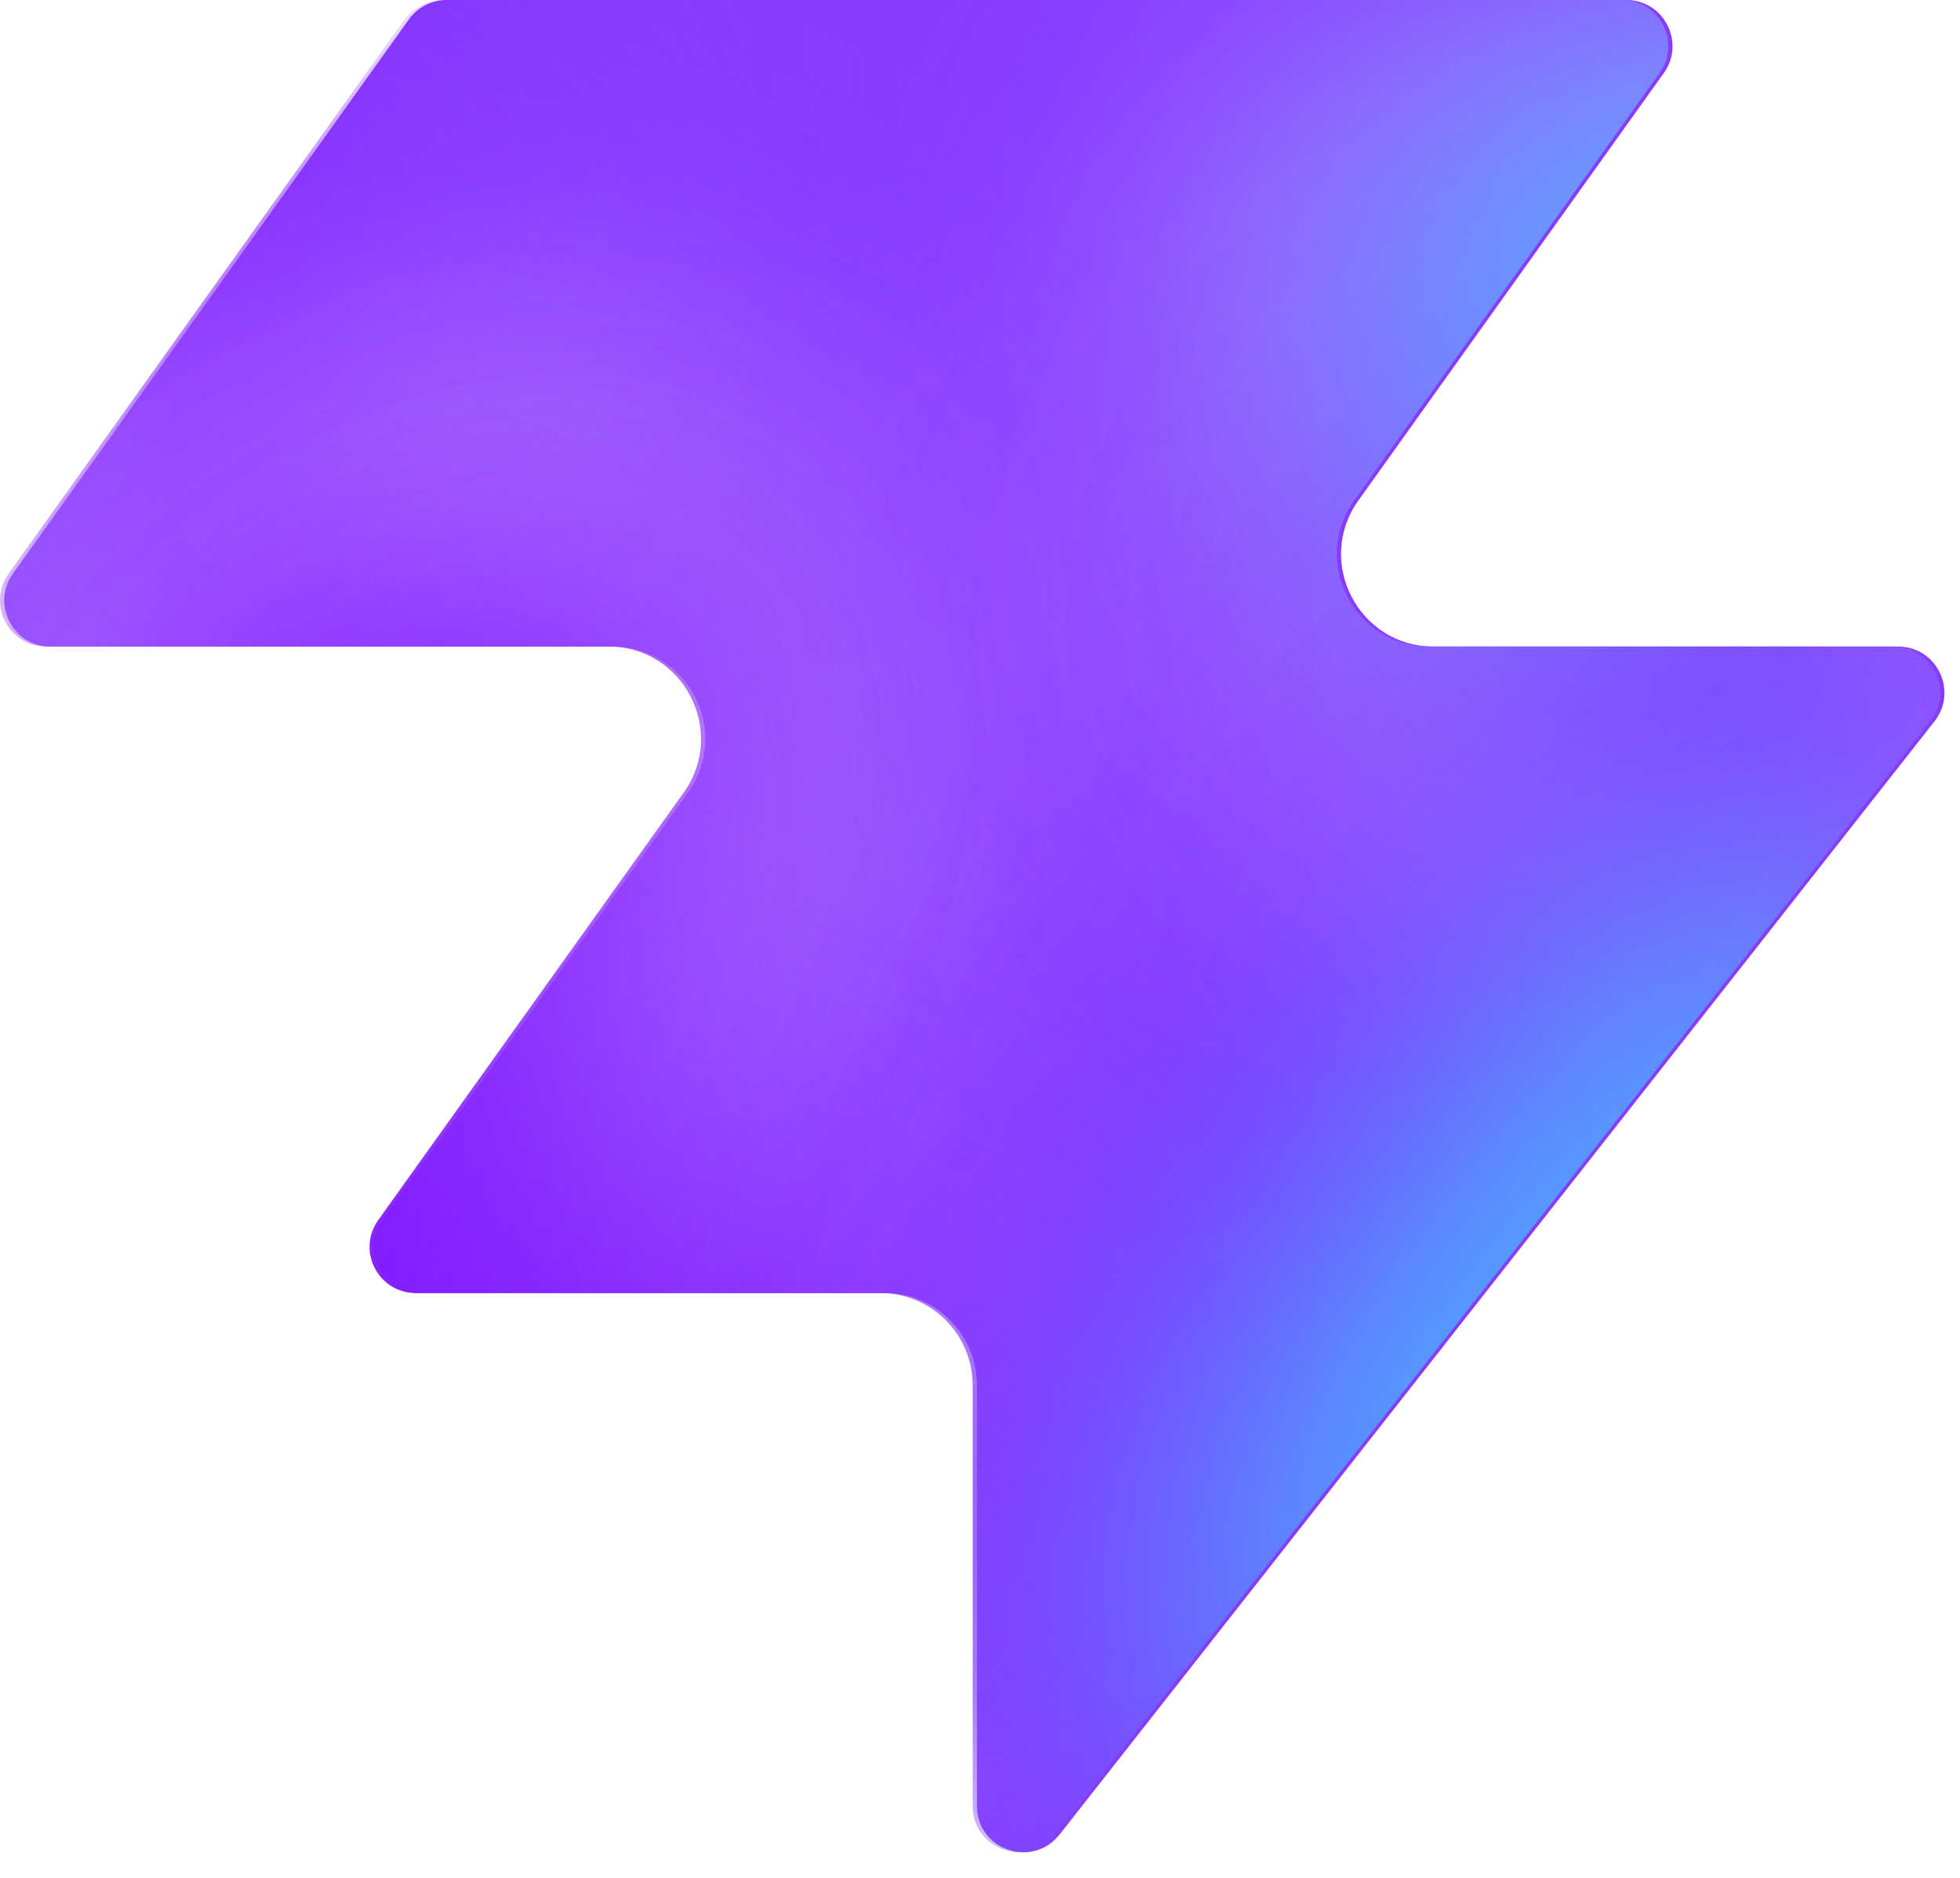
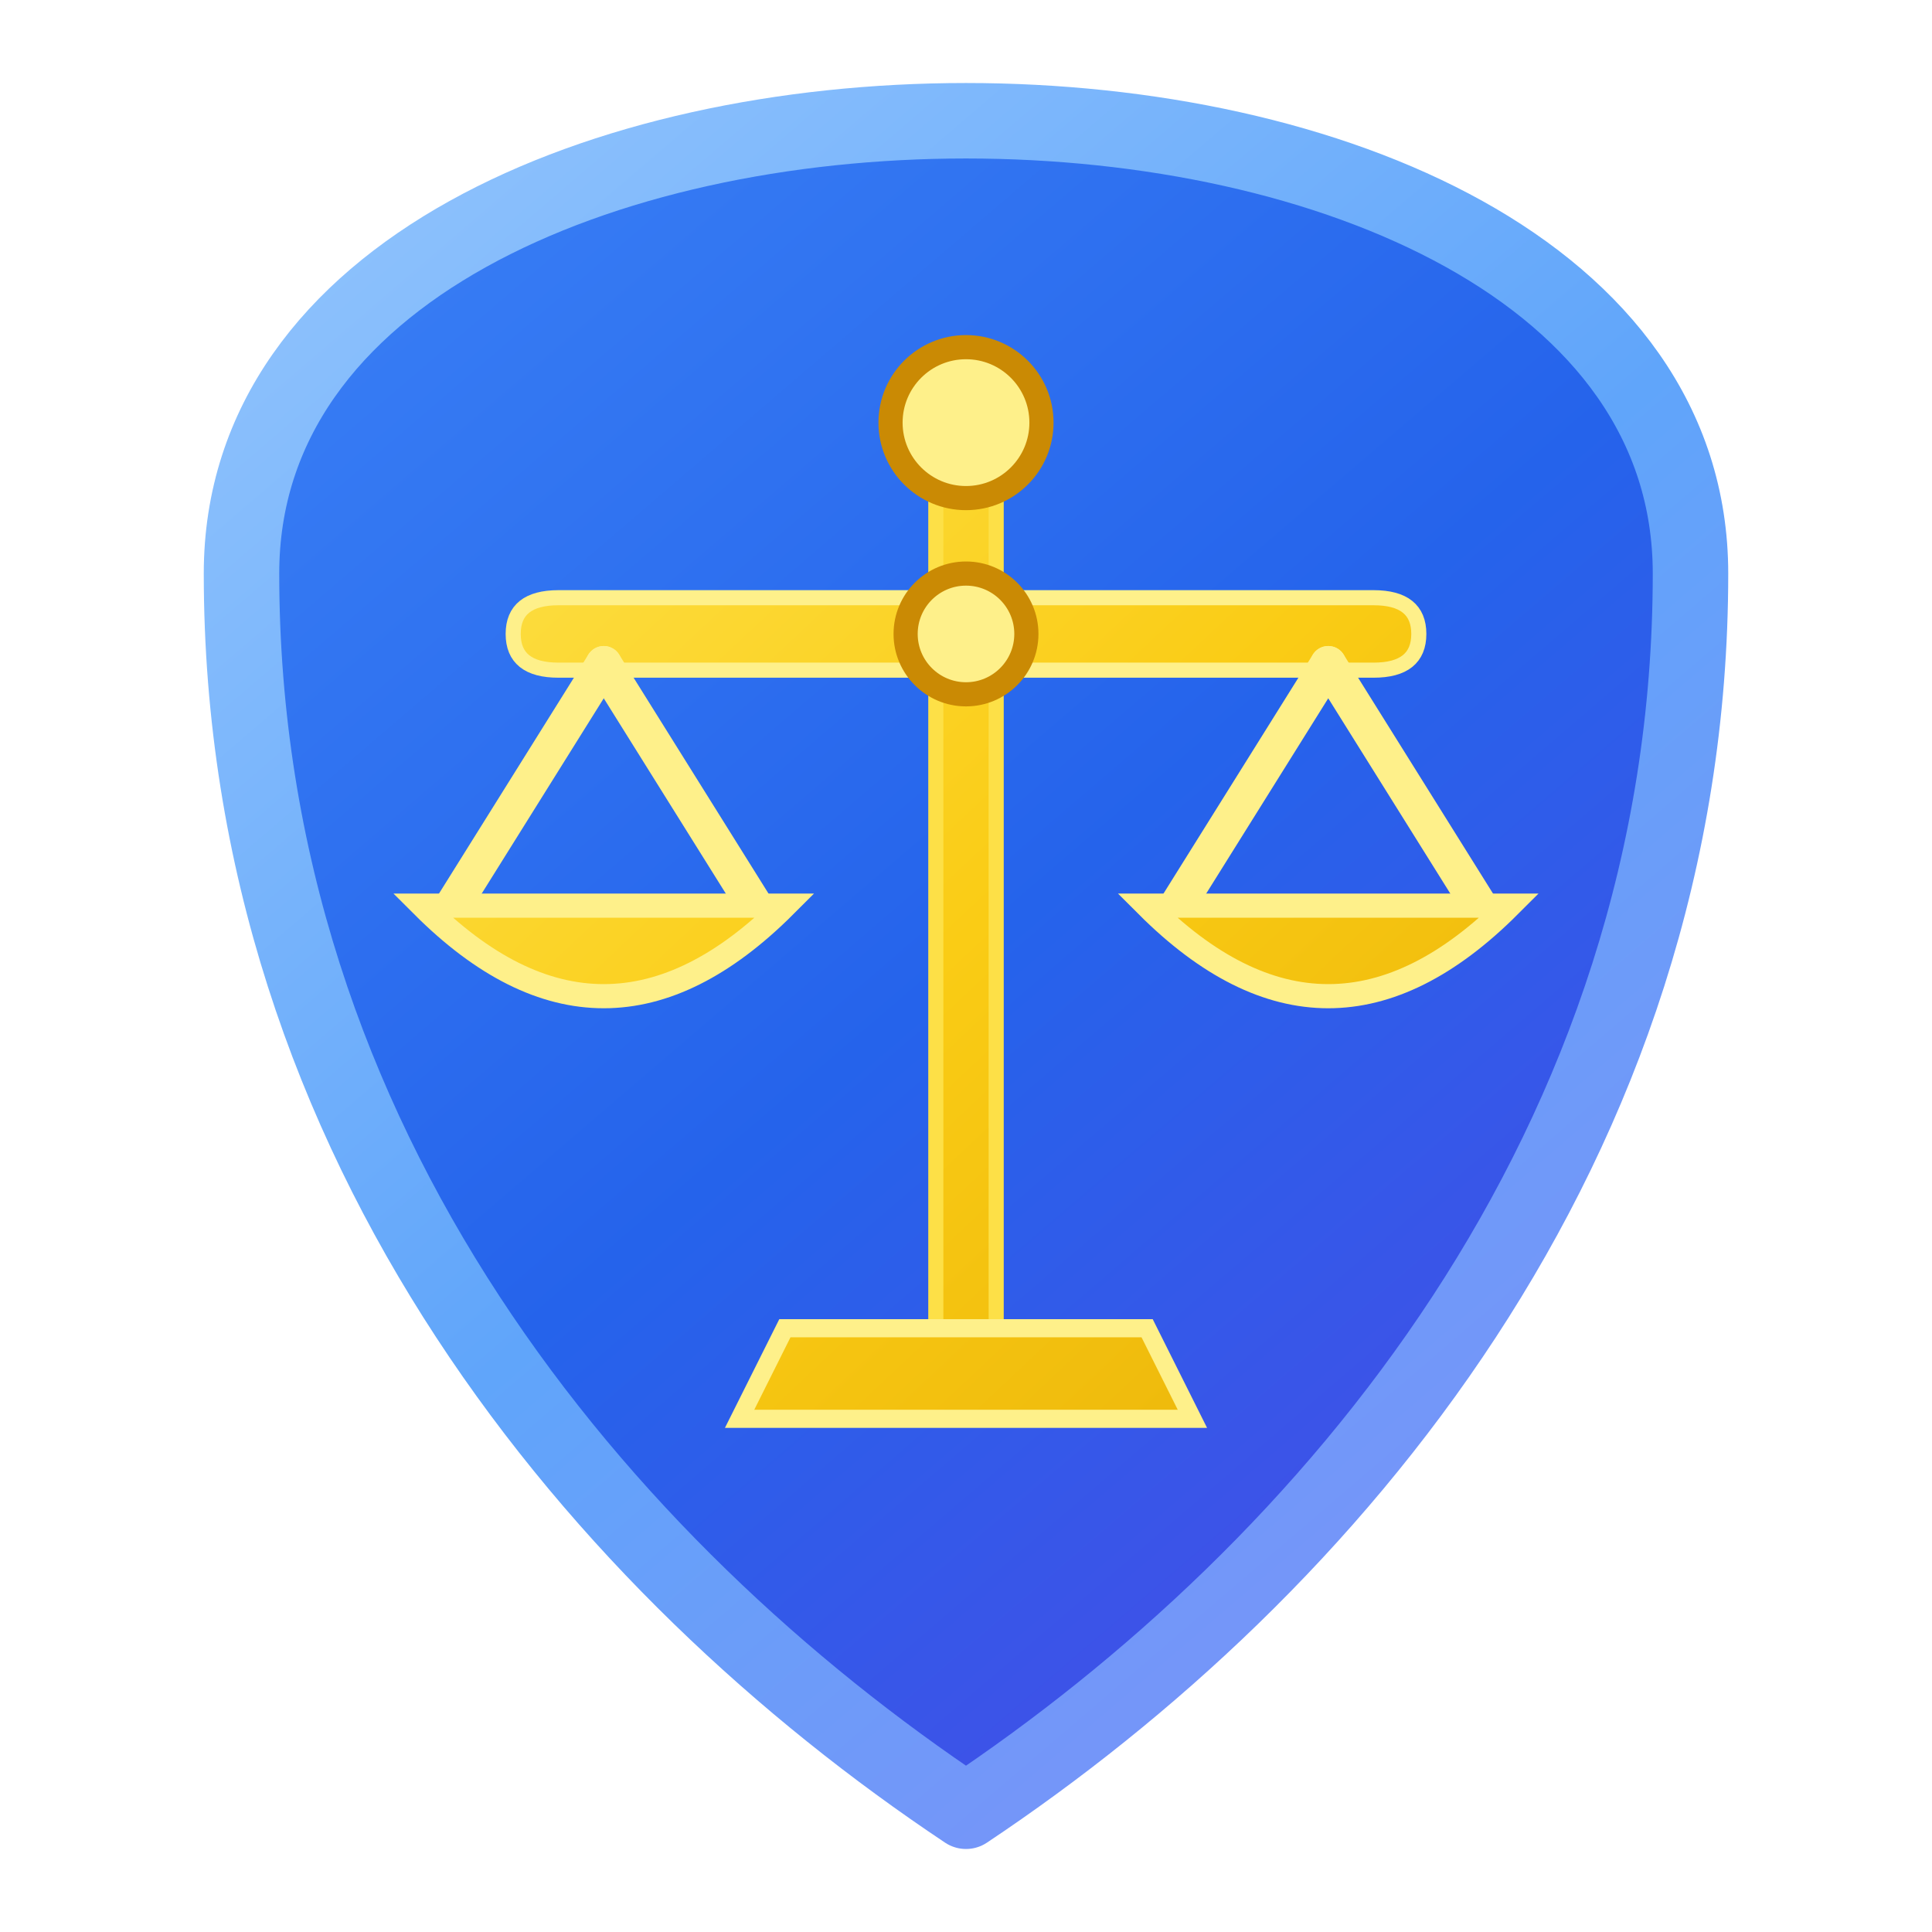
- <svg xmlns="http://www.w3.org/2000/svg" width="48" height="46" fill="none" viewBox="0 0 48 46">
-   <path fill="#863bff" d="M25.946 44.938c-.664.845-2.021.375-2.021-.698V33.937a2.26 2.26 0 0 0-2.262-2.262H10.287c-.92 0-1.456-1.04-.92-1.788l7.48-10.471c1.07-1.497 0-3.578-1.842-3.578H1.237c-.92 0-1.456-1.04-.92-1.788L10.013.474c.214-.297.556-.474.92-.474h28.894c.92 0 1.456 1.04.92 1.788l-7.48 10.471c-1.07 1.498 0 3.579 1.842 3.579h11.377c.943 0 1.473 1.088.89 1.83L25.947 44.94z" style="fill:#863bff;fill:color(display-p3 .525 .23 1);fill-opacity:1" />
-   <mask id="a" width="48" height="46" x="0" y="0" maskUnits="userSpaceOnUse" style="mask-type:alpha">
-     <path fill="#000" d="M25.842 44.938c-.664.844-2.021.375-2.021-.698V33.937a2.26 2.26 0 0 0-2.262-2.262H10.183c-.92 0-1.456-1.04-.92-1.788l7.48-10.471c1.07-1.498 0-3.579-1.842-3.579H1.133c-.92 0-1.456-1.04-.92-1.787L9.91.473c.214-.297.556-.474.92-.474h28.894c.92 0 1.456 1.04.92 1.788l-7.48 10.471c-1.07 1.498 0 3.578 1.842 3.578h11.377c.943 0 1.473 1.088.89 1.832L25.843 44.94z" style="fill:#000;fill-opacity:1" />
-   </mask>
-   <g mask="url(#a)">
-     <g filter="url(#b)">
-       <ellipse cx="5.508" cy="14.704" fill="#ede6ff" rx="5.508" ry="14.704" style="fill:#ede6ff;fill:color(display-p3 .927 .903 1);fill-opacity:1" transform="matrix(.00324 1 1 -.00324 -4.47 31.516)" />
-     </g>
-     <g filter="url(#c)">
-       <ellipse cx="10.399" cy="29.851" fill="#ede6ff" rx="10.399" ry="29.851" style="fill:#ede6ff;fill:color(display-p3 .927 .903 1);fill-opacity:1" transform="matrix(.00324 1 1 -.00324 -39.328 7.883)" />
-     </g>
-     <g filter="url(#d)">
-       <ellipse cx="5.508" cy="30.487" fill="#7e14ff" rx="5.508" ry="30.487" style="fill:#7e14ff;fill:color(display-p3 .492 .077 1);fill-opacity:1" transform="rotate(89.814 -25.913 -14.639)scale(1 -1)" />
-     </g>
-     <g filter="url(#e)">
-       <ellipse cx="5.508" cy="30.599" fill="#7e14ff" rx="5.508" ry="30.599" style="fill:#7e14ff;fill:color(display-p3 .492 .077 1);fill-opacity:1" transform="rotate(89.814 -32.644 -3.334)scale(1 -1)" />
-     </g>
-     <g filter="url(#f)">
-       <ellipse cx="5.508" cy="30.599" fill="#7e14ff" rx="5.508" ry="30.599" style="fill:#7e14ff;fill:color(display-p3 .492 .077 1);fill-opacity:1" transform="matrix(.00324 1 1 -.00324 -34.34 30.47)" />
-     </g>
-     <g filter="url(#g)">
-       <ellipse cx="14.072" cy="22.078" fill="#ede6ff" rx="14.072" ry="22.078" style="fill:#ede6ff;fill:color(display-p3 .927 .903 1);fill-opacity:1" transform="rotate(93.35 24.506 48.493)scale(-1 1)" />
-     </g>
-     <g filter="url(#h)">
-       <ellipse cx="3.47" cy="21.501" fill="#7e14ff" rx="3.47" ry="21.501" style="fill:#7e14ff;fill:color(display-p3 .492 .077 1);fill-opacity:1" transform="rotate(89.009 28.708 47.59)scale(-1 1)" />
-     </g>
-     <g filter="url(#i)">
-       <ellipse cx="3.47" cy="21.501" fill="#7e14ff" rx="3.47" ry="21.501" style="fill:#7e14ff;fill:color(display-p3 .492 .077 1);fill-opacity:1" transform="rotate(89.009 28.708 47.59)scale(-1 1)" />
-     </g>
-     <g filter="url(#j)">
-       <ellipse cx=".387" cy="8.972" fill="#7e14ff" rx="4.407" ry="29.108" style="fill:#7e14ff;fill:color(display-p3 .492 .077 1);fill-opacity:1" transform="rotate(39.51 .387 8.972)" />
-     </g>
-     <g filter="url(#k)">
-       <ellipse cx="47.523" cy="-6.092" fill="#7e14ff" rx="4.407" ry="29.108" style="fill:#7e14ff;fill:color(display-p3 .492 .077 1);fill-opacity:1" transform="rotate(37.892 47.523 -6.092)" />
-     </g>
-     <g filter="url(#l)">
-       <ellipse cx="41.412" cy="6.333" fill="#47bfff" rx="5.971" ry="9.665" style="fill:#47bfff;fill:color(display-p3 .28 .748 1);fill-opacity:1" transform="rotate(37.892 41.412 6.333)" />
-     </g>
-     <g filter="url(#m)">
-       <ellipse cx="-1.879" cy="38.332" fill="#7e14ff" rx="4.407" ry="29.108" style="fill:#7e14ff;fill:color(display-p3 .492 .077 1);fill-opacity:1" transform="rotate(37.892 -1.88 38.332)" />
-     </g>
-     <g filter="url(#n)">
-       <ellipse cx="-1.879" cy="38.332" fill="#7e14ff" rx="4.407" ry="29.108" style="fill:#7e14ff;fill:color(display-p3 .492 .077 1);fill-opacity:1" transform="rotate(37.892 -1.88 38.332)" />
-     </g>
-     <g filter="url(#o)">
-       <ellipse cx="35.651" cy="29.907" fill="#7e14ff" rx="4.407" ry="29.108" style="fill:#7e14ff;fill:color(display-p3 .492 .077 1);fill-opacity:1" transform="rotate(37.892 35.651 29.907)" />
-     </g>
-     <g filter="url(#p)">
-       <ellipse cx="38.418" cy="32.4" fill="#47bfff" rx="5.971" ry="15.297" style="fill:#47bfff;fill:color(display-p3 .28 .748 1);fill-opacity:1" transform="rotate(37.892 38.418 32.4)" />
-     </g>
-   </g>
+ <svg xmlns="http://www.w3.org/2000/svg" viewBox="0 0 64 64" fill="none">
  <defs>
-     <filter id="b" width="60.045" height="41.654" x="-19.77" y="16.149" color-interpolation-filters="sRGB" filterUnits="userSpaceOnUse">
-       <feFlood flood-opacity="0" result="BackgroundImageFix" />
-       <feBlend in="SourceGraphic" in2="BackgroundImageFix" result="shape" />
-       <feGaussianBlur result="effect1_foregroundBlur_2002_17158" stdDeviation="7.659" />
-     </filter>
-     <filter id="c" width="90.34" height="51.437" x="-54.613" y="-7.533" color-interpolation-filters="sRGB" filterUnits="userSpaceOnUse">
-       <feFlood flood-opacity="0" result="BackgroundImageFix" />
-       <feBlend in="SourceGraphic" in2="BackgroundImageFix" result="shape" />
-       <feGaussianBlur result="effect1_foregroundBlur_2002_17158" stdDeviation="7.659" />
-     </filter>
-     <filter id="d" width="79.355" height="29.4" x="-49.64" y="2.03" color-interpolation-filters="sRGB" filterUnits="userSpaceOnUse">
-       <feFlood flood-opacity="0" result="BackgroundImageFix" />
-       <feBlend in="SourceGraphic" in2="BackgroundImageFix" result="shape" />
-       <feGaussianBlur result="effect1_foregroundBlur_2002_17158" stdDeviation="4.596" />
-     </filter>
-     <filter id="e" width="79.579" height="29.4" x="-45.045" y="20.029" color-interpolation-filters="sRGB" filterUnits="userSpaceOnUse">
-       <feFlood flood-opacity="0" result="BackgroundImageFix" />
-       <feBlend in="SourceGraphic" in2="BackgroundImageFix" result="shape" />
-       <feGaussianBlur result="effect1_foregroundBlur_2002_17158" stdDeviation="4.596" />
-     </filter>
-     <filter id="f" width="79.579" height="29.4" x="-43.513" y="21.178" color-interpolation-filters="sRGB" filterUnits="userSpaceOnUse">
-       <feFlood flood-opacity="0" result="BackgroundImageFix" />
-       <feBlend in="SourceGraphic" in2="BackgroundImageFix" result="shape" />
-       <feGaussianBlur result="effect1_foregroundBlur_2002_17158" stdDeviation="4.596" />
-     </filter>
-     <filter id="g" width="74.749" height="58.852" x="15.756" y="-17.901" color-interpolation-filters="sRGB" filterUnits="userSpaceOnUse">
-       <feFlood flood-opacity="0" result="BackgroundImageFix" />
-       <feBlend in="SourceGraphic" in2="BackgroundImageFix" result="shape" />
-       <feGaussianBlur result="effect1_foregroundBlur_2002_17158" stdDeviation="7.659" />
-     </filter>
-     <filter id="h" width="61.377" height="25.362" x="23.548" y="2.284" color-interpolation-filters="sRGB" filterUnits="userSpaceOnUse">
-       <feFlood flood-opacity="0" result="BackgroundImageFix" />
-       <feBlend in="SourceGraphic" in2="BackgroundImageFix" result="shape" />
-       <feGaussianBlur result="effect1_foregroundBlur_2002_17158" stdDeviation="4.596" />
-     </filter>
-     <filter id="i" width="61.377" height="25.362" x="23.548" y="2.284" color-interpolation-filters="sRGB" filterUnits="userSpaceOnUse">
-       <feFlood flood-opacity="0" result="BackgroundImageFix" />
-       <feBlend in="SourceGraphic" in2="BackgroundImageFix" result="shape" />
-       <feGaussianBlur result="effect1_foregroundBlur_2002_17158" stdDeviation="4.596" />
-     </filter>
-     <filter id="j" width="56.045" height="63.649" x="-27.636" y="-22.853" color-interpolation-filters="sRGB" filterUnits="userSpaceOnUse">
-       <feFlood flood-opacity="0" result="BackgroundImageFix" />
-       <feBlend in="SourceGraphic" in2="BackgroundImageFix" result="shape" />
-       <feGaussianBlur result="effect1_foregroundBlur_2002_17158" stdDeviation="4.596" />
-     </filter>
-     <filter id="k" width="54.814" height="64.646" x="20.116" y="-38.415" color-interpolation-filters="sRGB" filterUnits="userSpaceOnUse">
-       <feFlood flood-opacity="0" result="BackgroundImageFix" />
-       <feBlend in="SourceGraphic" in2="BackgroundImageFix" result="shape" />
-       <feGaussianBlur result="effect1_foregroundBlur_2002_17158" stdDeviation="4.596" />
-     </filter>
-     <filter id="l" width="33.541" height="35.313" x="24.641" y="-11.323" color-interpolation-filters="sRGB" filterUnits="userSpaceOnUse">
-       <feFlood flood-opacity="0" result="BackgroundImageFix" />
-       <feBlend in="SourceGraphic" in2="BackgroundImageFix" result="shape" />
-       <feGaussianBlur result="effect1_foregroundBlur_2002_17158" stdDeviation="4.596" />
-     </filter>
-     <filter id="m" width="54.814" height="64.646" x="-29.286" y="6.009" color-interpolation-filters="sRGB" filterUnits="userSpaceOnUse">
-       <feFlood flood-opacity="0" result="BackgroundImageFix" />
-       <feBlend in="SourceGraphic" in2="BackgroundImageFix" result="shape" />
-       <feGaussianBlur result="effect1_foregroundBlur_2002_17158" stdDeviation="4.596" />
-     </filter>
-     <filter id="n" width="54.814" height="64.646" x="-29.286" y="6.009" color-interpolation-filters="sRGB" filterUnits="userSpaceOnUse">
-       <feFlood flood-opacity="0" result="BackgroundImageFix" />
-       <feBlend in="SourceGraphic" in2="BackgroundImageFix" result="shape" />
-       <feGaussianBlur result="effect1_foregroundBlur_2002_17158" stdDeviation="4.596" />
-     </filter>
-     <filter id="o" width="54.814" height="64.646" x="8.244" y="-2.416" color-interpolation-filters="sRGB" filterUnits="userSpaceOnUse">
-       <feFlood flood-opacity="0" result="BackgroundImageFix" />
-       <feBlend in="SourceGraphic" in2="BackgroundImageFix" result="shape" />
-       <feGaussianBlur result="effect1_foregroundBlur_2002_17158" stdDeviation="4.596" />
-     </filter>
-     <filter id="p" width="39.409" height="43.623" x="18.713" y="10.588" color-interpolation-filters="sRGB" filterUnits="userSpaceOnUse">
-       <feFlood flood-opacity="0" result="BackgroundImageFix" />
-       <feBlend in="SourceGraphic" in2="BackgroundImageFix" result="shape" />
-       <feGaussianBlur result="effect1_foregroundBlur_2002_17158" stdDeviation="4.596" />
-     </filter>
+     <linearGradient id="armourFavShield" x1="8" y1="4" x2="56" y2="60" gradientUnits="userSpaceOnUse">
+       <stop offset="0%" stop-color="#3B82F6" />
+       <stop offset="50%" stop-color="#2563EB" />
+       <stop offset="100%" stop-color="#4F46E5" />
+     </linearGradient>
+     <linearGradient id="armourFavBorder" x1="8" y1="4" x2="56" y2="60" gradientUnits="userSpaceOnUse">
+       <stop offset="0%" stop-color="#93C5FD" />
+       <stop offset="50%" stop-color="#60A5FA" />
+       <stop offset="100%" stop-color="#818CF8" />
+     </linearGradient>
+     <linearGradient id="armourFavGold" x1="16" y1="14" x2="48" y2="48" gradientUnits="userSpaceOnUse">
+       <stop offset="0%" stop-color="#FDE047" />
+       <stop offset="50%" stop-color="#FACC15" />
+       <stop offset="100%" stop-color="#EAB308" />
+     </linearGradient>
  </defs>
+   <path d="M32 4 C44 4 56 9 56 19 C56 38 44 52 32 60 C20 52 8 38 8 19 C8 9 20 4 32 4 Z" fill="url(#armourFavShield)" stroke="url(#armourFavBorder)" stroke-width="2.5" stroke-linejoin="round" />
+   <path d="M31 16 H33 V44 H31 Z" fill="url(#armourFavGold)" stroke="#FDE047" stroke-width="0.5" />
+   <circle cx="32" cy="14" r="2.5" fill="#FEF08A" stroke="#CA8A04" stroke-width="0.8" />
+   <path d="M17 21 C17 20.2 17.5 19.8 18.5 19.8 H45.5 C46.5 19.8 47 20.2 47 21 C47 21.8 46.5 22.2 45.5 22.2 H18.5 C17.5 22.2 17 21.8 17 21 Z" fill="url(#armourFavGold)" stroke="#FEF08A" stroke-width="0.5" />
+   <circle cx="32" cy="21" r="2" fill="#FEF08A" stroke="#CA8A04" stroke-width="0.8" />
+   <line x1="20" y1="22" x2="15" y2="30" stroke="#FEF08A" stroke-width="1.2" stroke-linecap="round" />
+   <line x1="20" y1="22" x2="25" y2="30" stroke="#FEF08A" stroke-width="1.2" stroke-linecap="round" />
+   <path d="M14 30 Q20 36 26 30 Z" fill="url(#armourFavGold)" stroke="#FEF08A" stroke-width="0.8" />
+   <line x1="44" y1="22" x2="39" y2="30" stroke="#FEF08A" stroke-width="1.2" stroke-linecap="round" />
+   <line x1="44" y1="22" x2="49" y2="30" stroke="#FEF08A" stroke-width="1.2" stroke-linecap="round" />
+   <path d="M38 30 Q44 36 50 30 Z" fill="url(#armourFavGold)" stroke="#FEF08A" stroke-width="0.8" />
+   <path d="M26 44 H38 L39.5 47 H24.5 L26 44 Z" fill="url(#armourFavGold)" stroke="#FEF08A" stroke-width="0.6" />
</svg>
